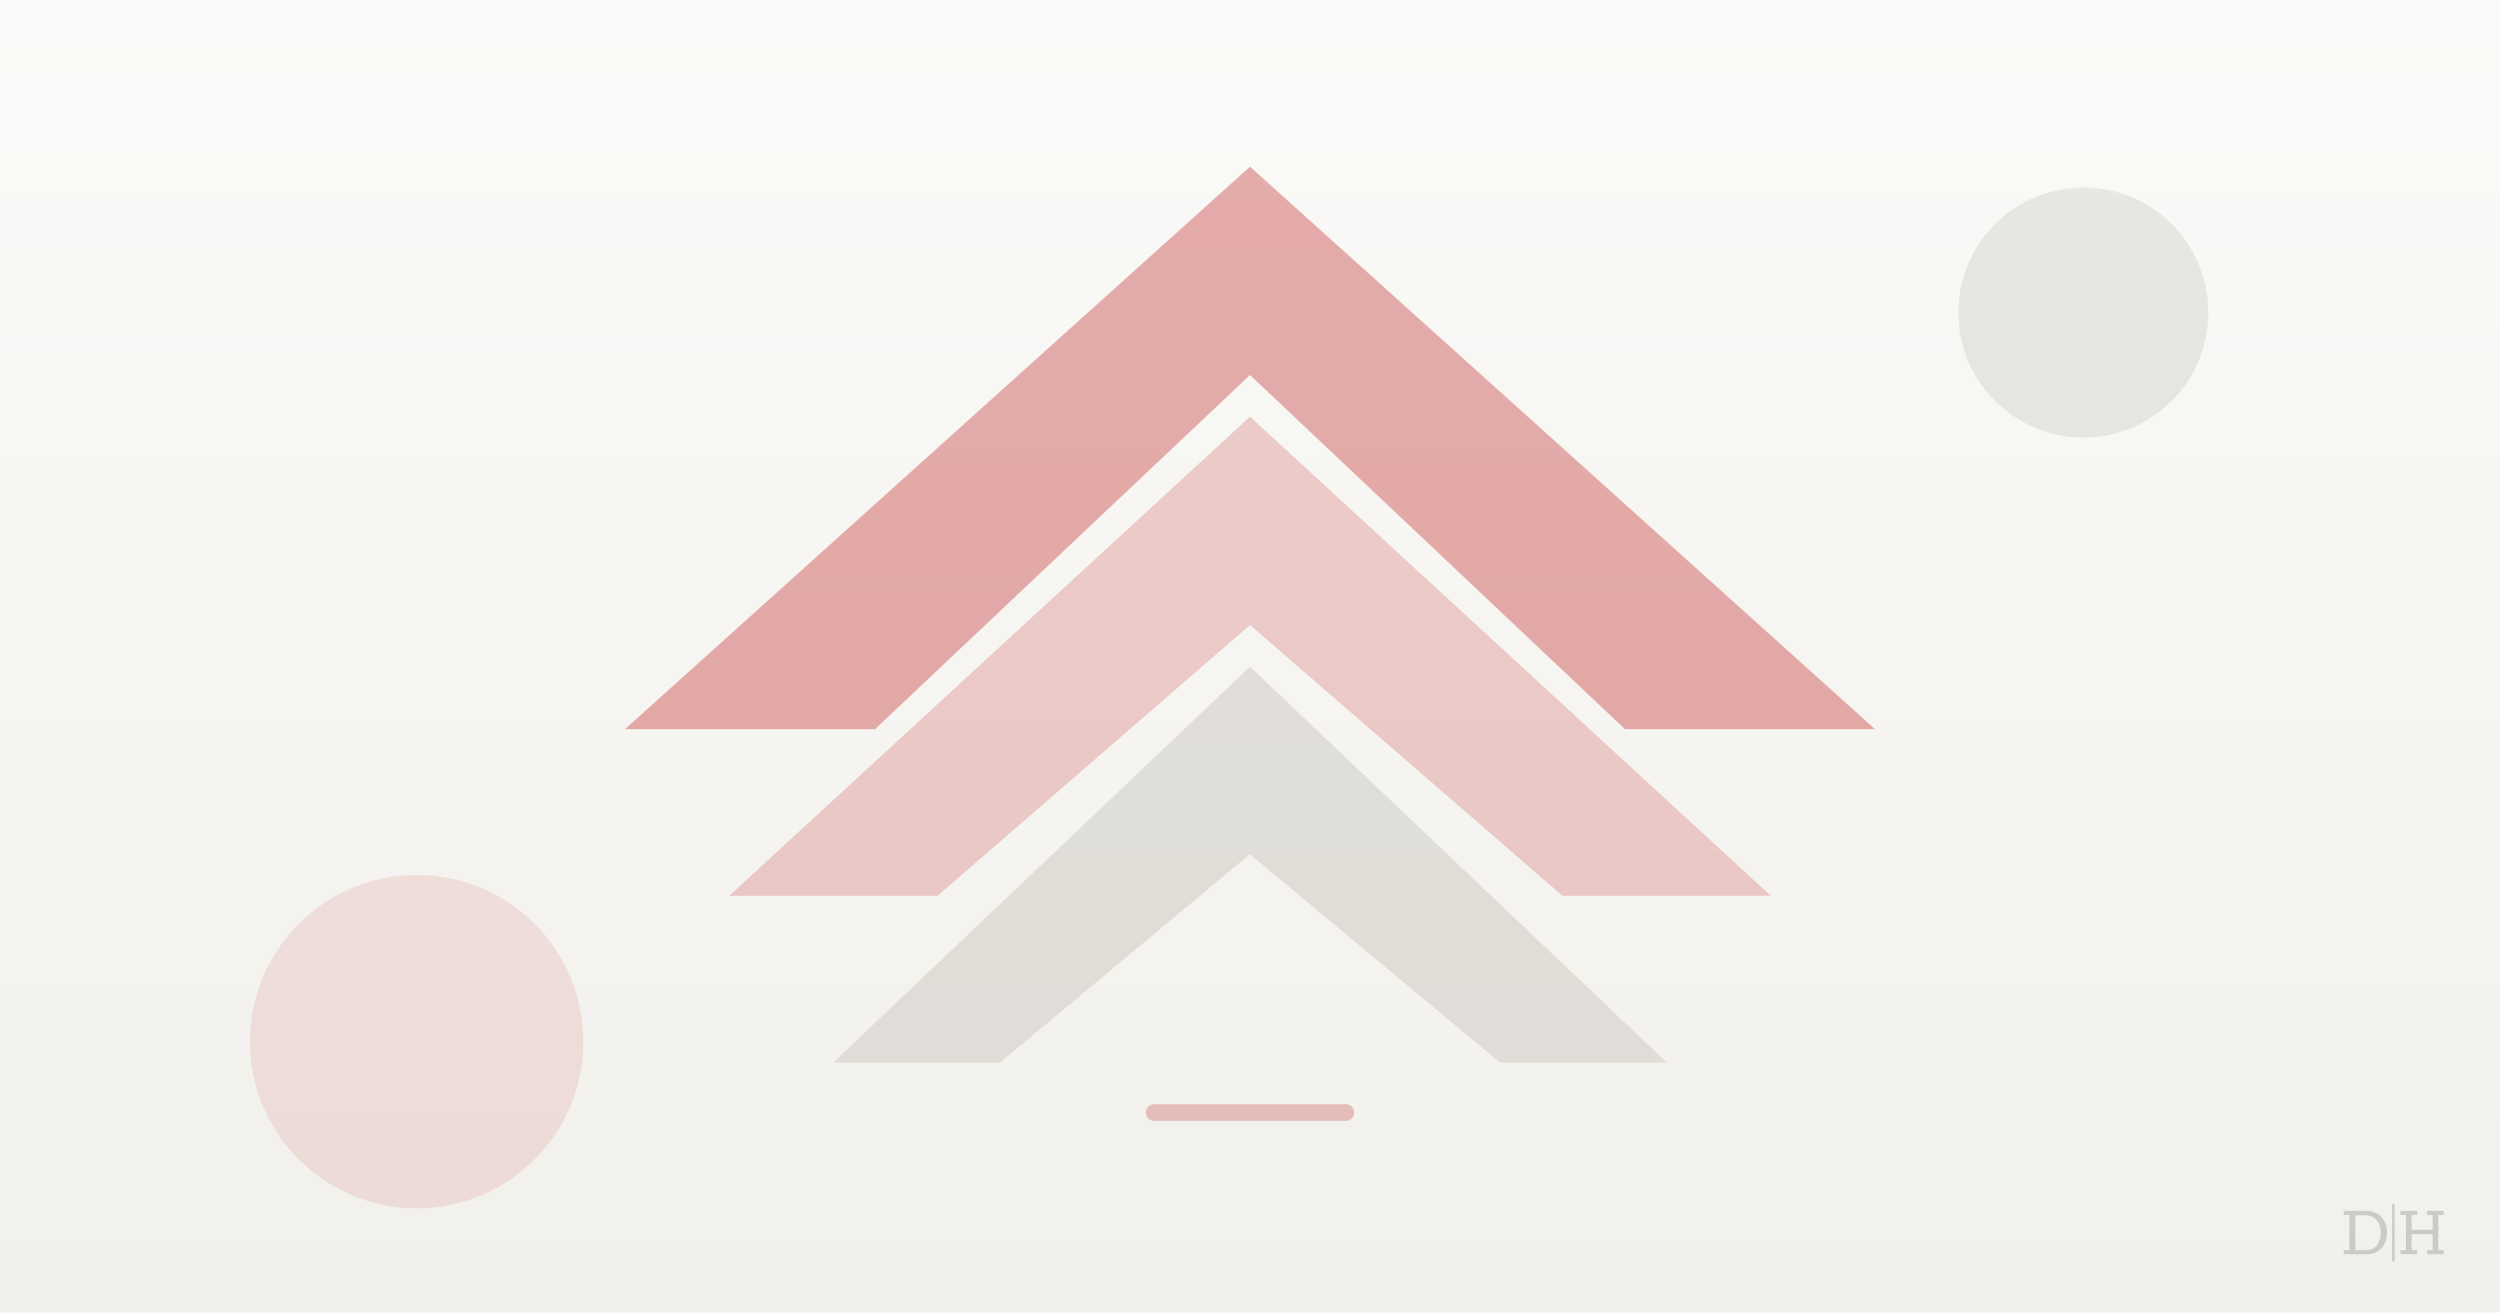
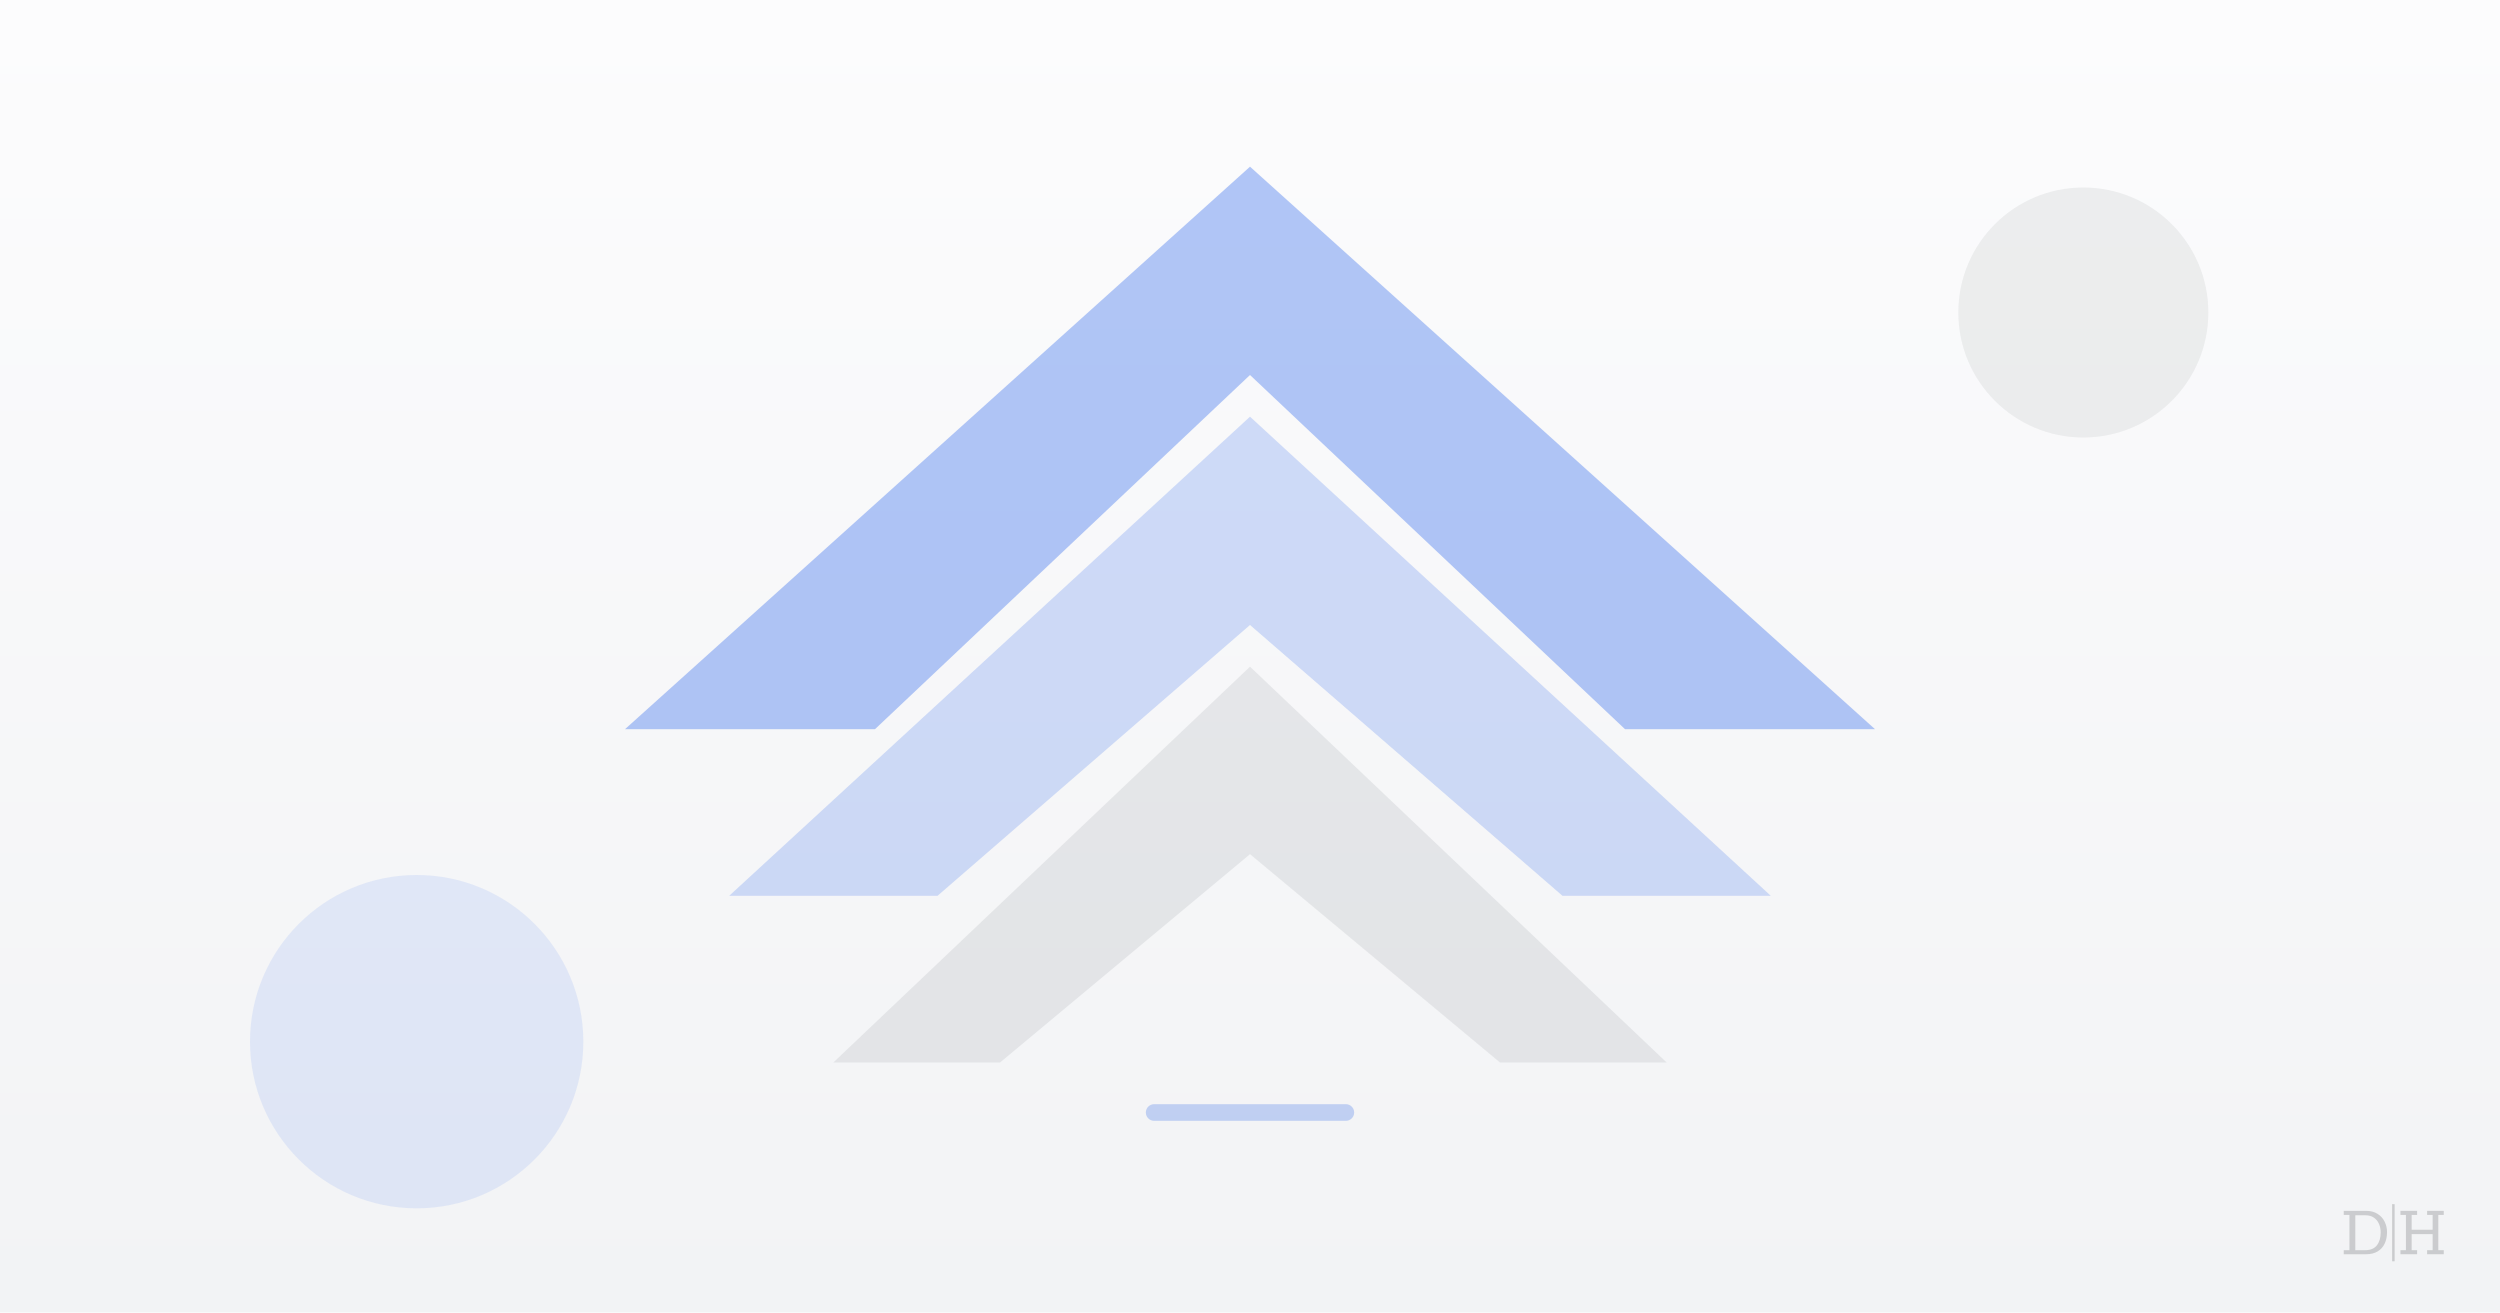
<svg xmlns="http://www.w3.org/2000/svg" viewBox="0 0 1200 630" fill="none">
  <defs>
    <linearGradient id="bg" x1="0.5" y1="1" x2="0.5" y2="0">
-       <stop offset="0%" stop-color="#F2F0EB" />
-       <stop offset="100%" stop-color="#FAFAF8" />
+       <stop offset="0%" stop-color="#F2F3F5" />
+       <stop offset="100%" stop-color="#FCFCFD" />
    </linearGradient>
  </defs>
  <rect width="1200" height="630" fill="url(#bg)" />
-   <path d="M600,80 L900,350 L780,350 L600,180 L420,350 L300,350Z" fill="#B91C1C" fill-opacity="0.35" />
-   <path d="M600,200 L850,430 L750,430 L600,300 L450,430 L350,430Z" fill="#B91C1C" fill-opacity="0.20" />
-   <path d="M600,320 L800,510 L720,510 L600,410 L480,510 L400,510Z" fill="#6B6355" fill-opacity="0.15" />
-   <circle cx="200" cy="500" r="80" fill="#B91C1C" fill-opacity="0.10" />
-   <circle cx="1000" cy="150" r="60" fill="#6B6355" fill-opacity="0.12" />
-   <rect x="550" y="530" width="100" height="8" rx="4" fill="#B91C1C" fill-opacity="0.25" />
-   <g transform="translate(1125,578) scale(0.6)" opacity="0.18" fill="#1A1A1A">
+   <path d="M600,80 L900,350 L780,350 L600,180 L420,350 L300,350Z" fill="#2563EB" fill-opacity="0.35" />
+   <path d="M600,200 L850,430 L750,430 L600,300 L450,430 L350,430Z" fill="#2563EB" fill-opacity="0.20" />
+   <path d="M600,320 L800,510 L720,510 L600,410 L480,510 L400,510Z" fill="#82868C" fill-opacity="0.15" />
+   <circle cx="200" cy="500" r="80" fill="#2563EB" fill-opacity="0.10" />
+   <circle cx="1000" cy="150" r="60" fill="#82868C" fill-opacity="0.12" />
+   <rect x="550" y="530" width="100" height="8" rx="4" fill="#2563EB" fill-opacity="0.25" />
+   <g transform="translate(1125,578) scale(0.6)" opacity="0.18" fill="#17181A">
    <path d="M0,36.8 L4.54,36.8 L4.54,8.61 L0,8.61 L0,5.34 L17.81,5.34 C21.42,5.34 24.49,6.14 27.03,7.75 C29.57,9.35 31.47,11.46 32.74,14.07 C34,16.68 34.63,19.44 34.63,22.36 C34.63,25.82 34,28.88 32.74,31.55 C31.47,34.23 29.59,36.31 27.09,37.81 C24.59,39.31 21.51,40.06 17.87,40.06 L0,40.06 L0,36.8Z M17.29,36.8 C21.42,36.8 24.49,35.5 26.52,32.89 C28.54,30.29 29.55,26.87 29.55,22.64 C29.55,20.2 29.11,17.94 28.22,15.86 C27.34,13.79 25.99,12.11 24.17,10.83 C22.36,9.54 20.13,8.9 17.47,8.9 L9.25,8.9 L9.25,36.8 L17.29,36.8Z" />
    <polygon points="45.37 40.06 45.37 36.8 49.74 36.8 49.74 8.61 45.37 8.61 45.37 5.34 58.69 5.34 58.69 8.61 54.32 8.61 54.32 20.45 71.11 20.45 71.11 8.61 66.69 8.61 66.69 5.34 80 5.34 80 8.61 75.64 8.61 75.64 36.8 80 36.8 80 40.06 66.69 40.06 66.69 36.8 71.11 36.8 71.11 23.97 54.32 23.97 54.32 36.8 58.69 36.8 58.69 40.06" />
    <polygon points="38.7 0 40.7 0 40.7 45.7 38.7 45.7" />
  </g>
</svg>
